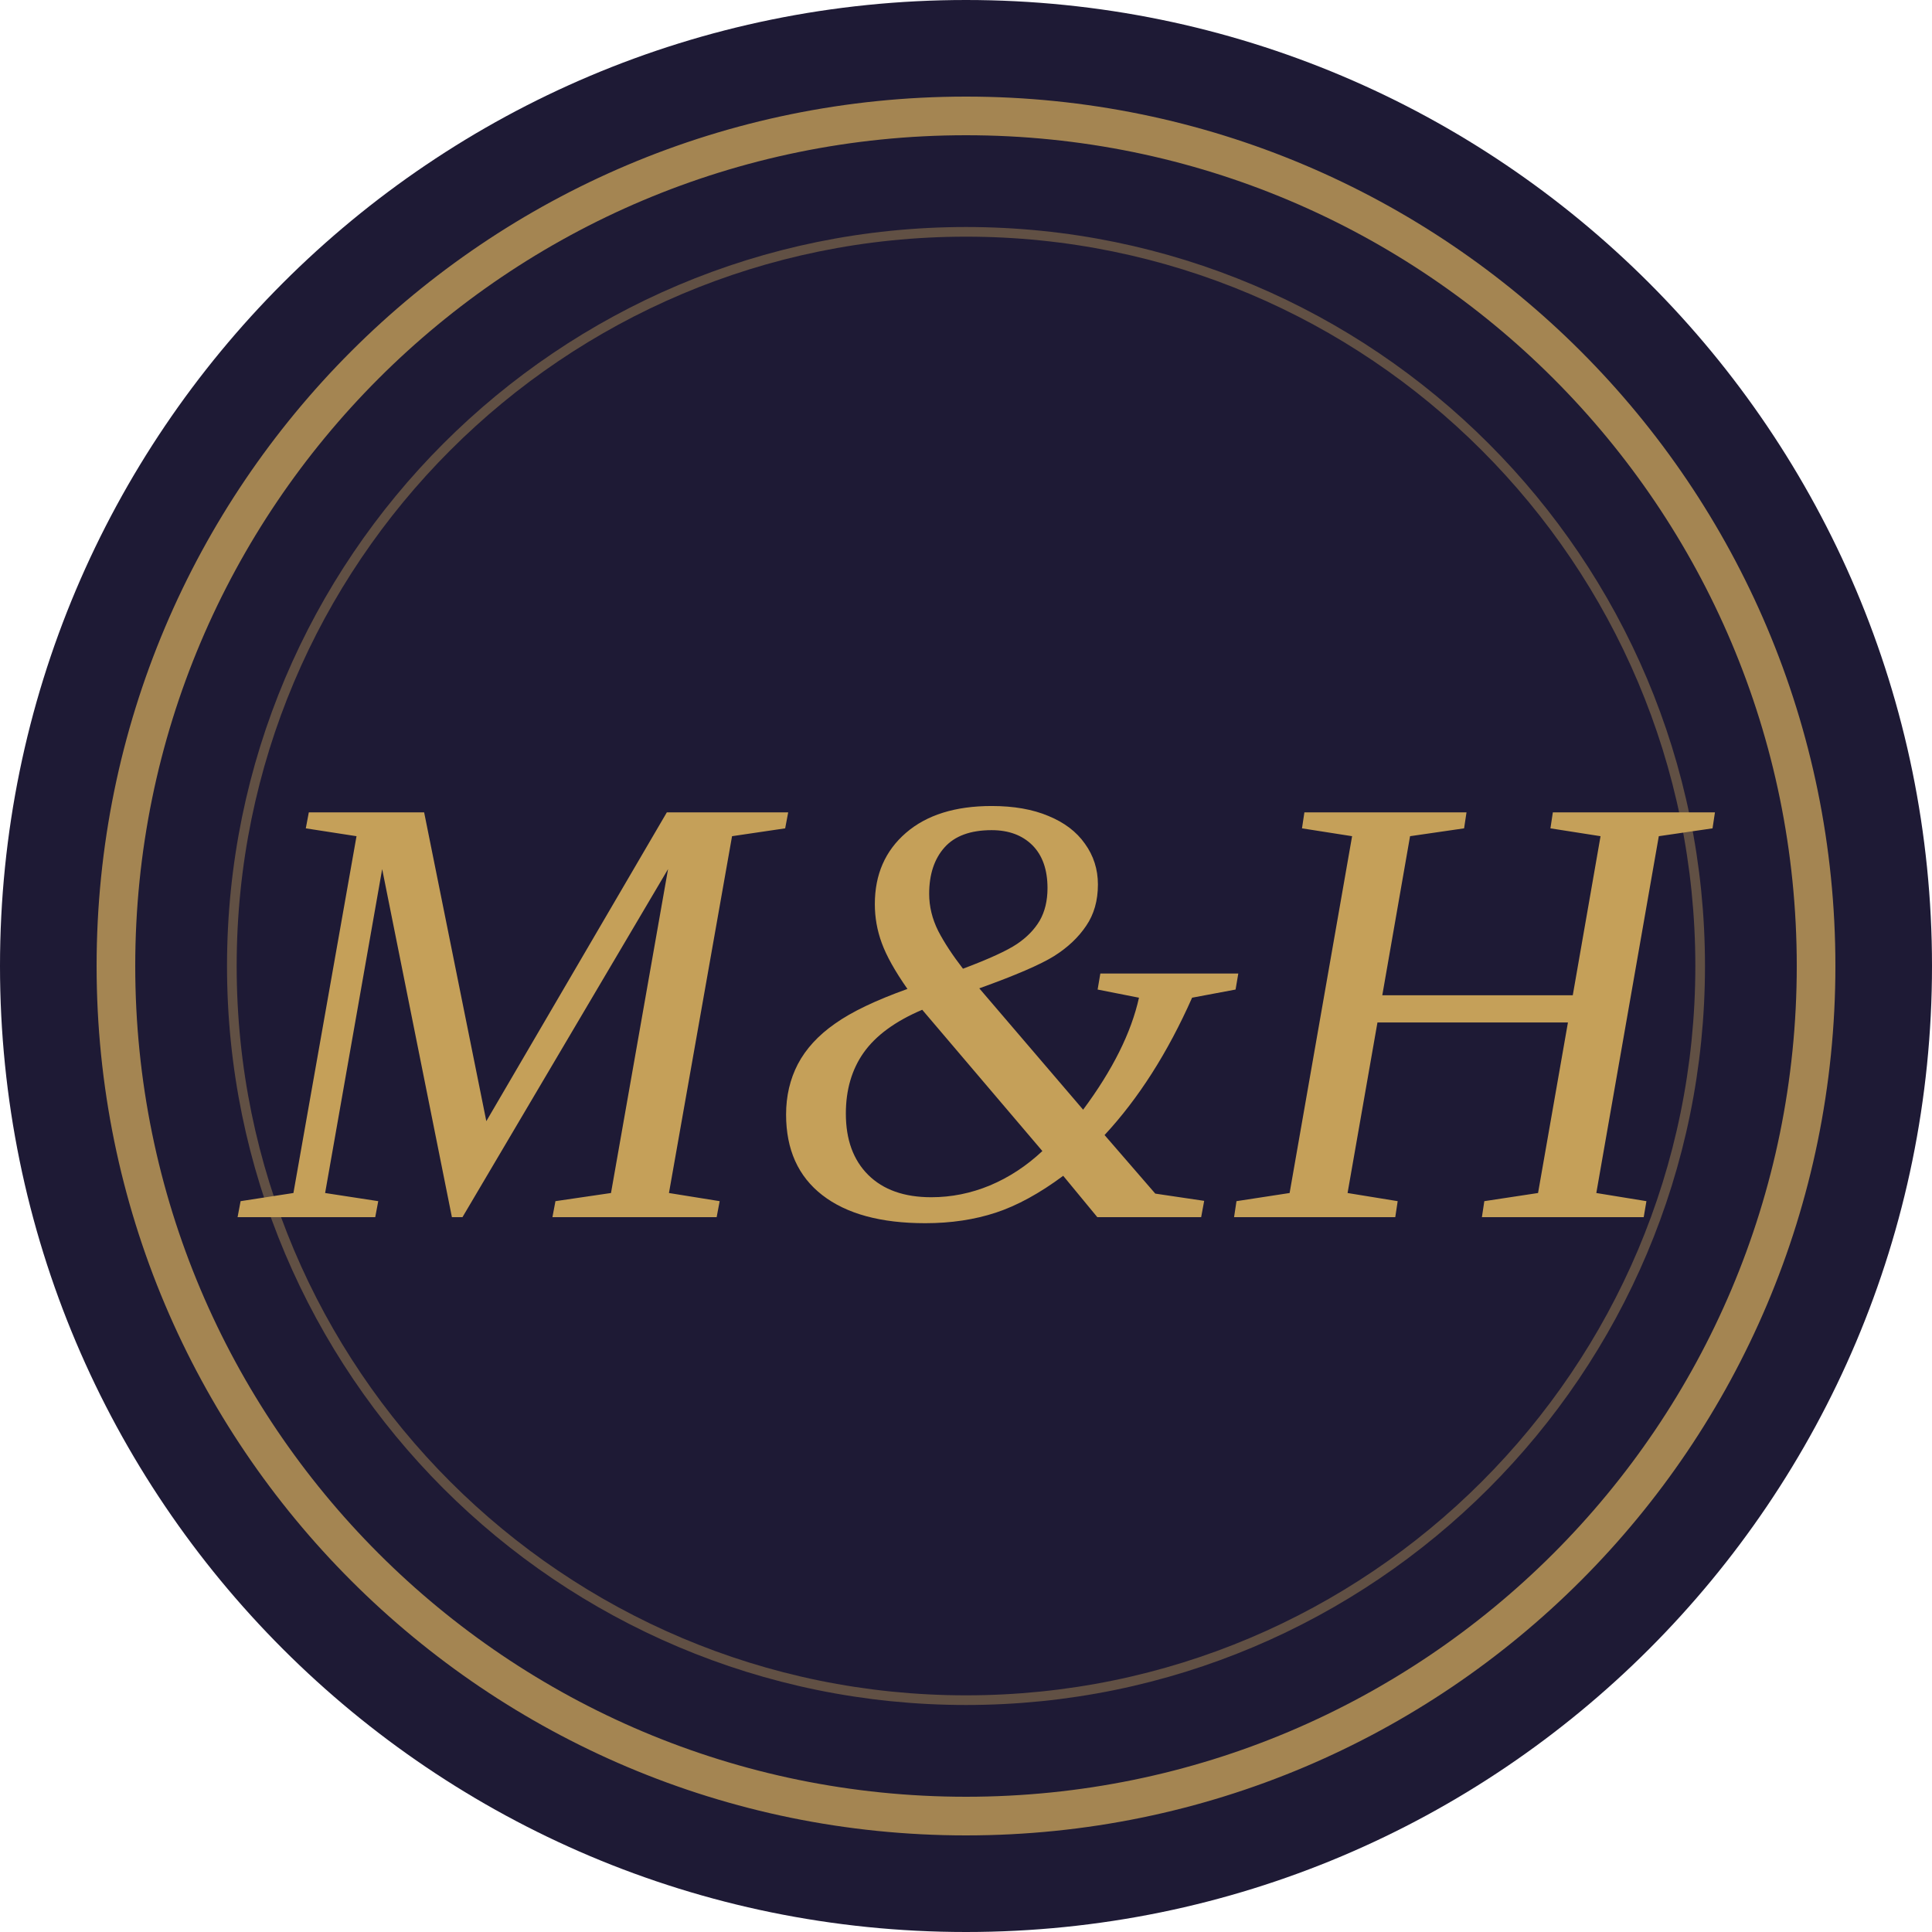
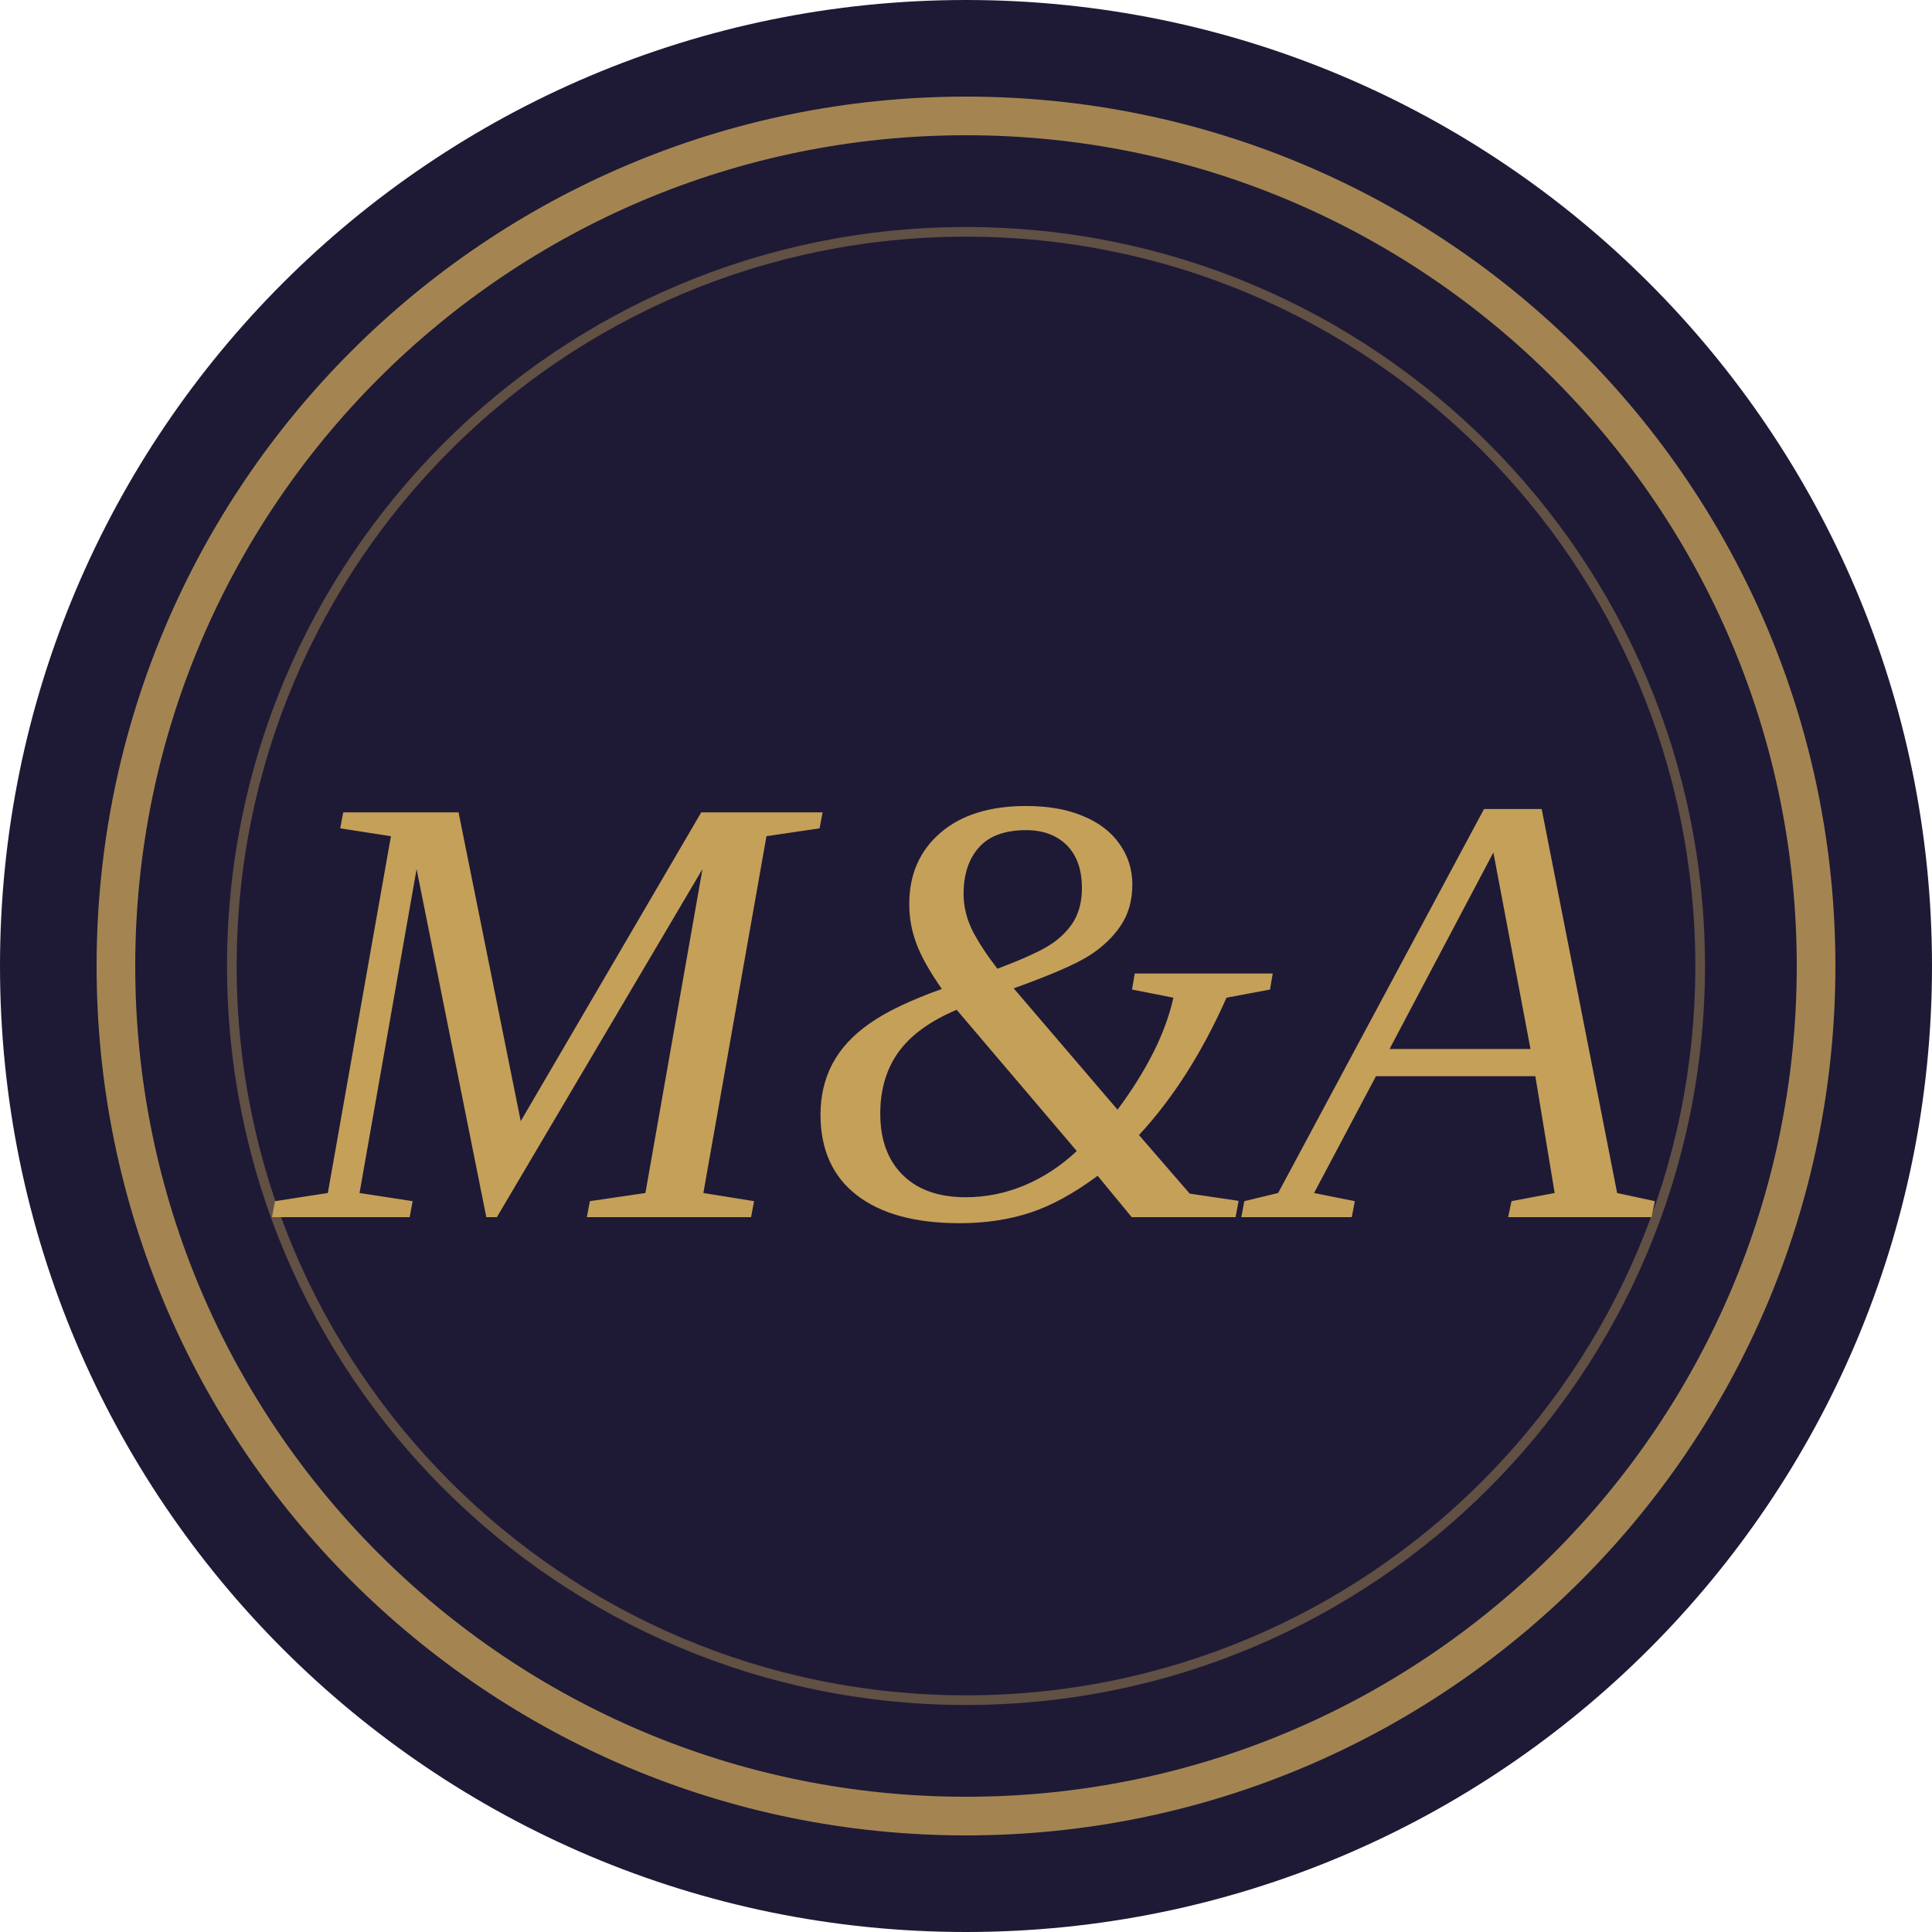
<svg xmlns="http://www.w3.org/2000/svg" viewBox="0 0 100 100">
  <rect width="100" height="100" rx="50" fill="#1e1a35" />
  <circle cx="50" cy="50" r="44" fill="none" stroke="#c5a059" stroke-width="2" opacity="0.8" />
  <circle cx="50" cy="50" r="38" fill="none" stroke="#c5a059" stroke-width="0.5" opacity="0.4" />
-   <text x="50" y="63" font-family="Times New Roman, serif" font-size="32" fill="#c5a059" text-anchor="middle" font-style="italic">M&amp;H</text>
+   <text x="50" y="63" font-family="Times New Roman, serif" font-size="32" fill="#c5a059" text-anchor="middle" font-style="italic">M&amp;A</text>
</svg>
